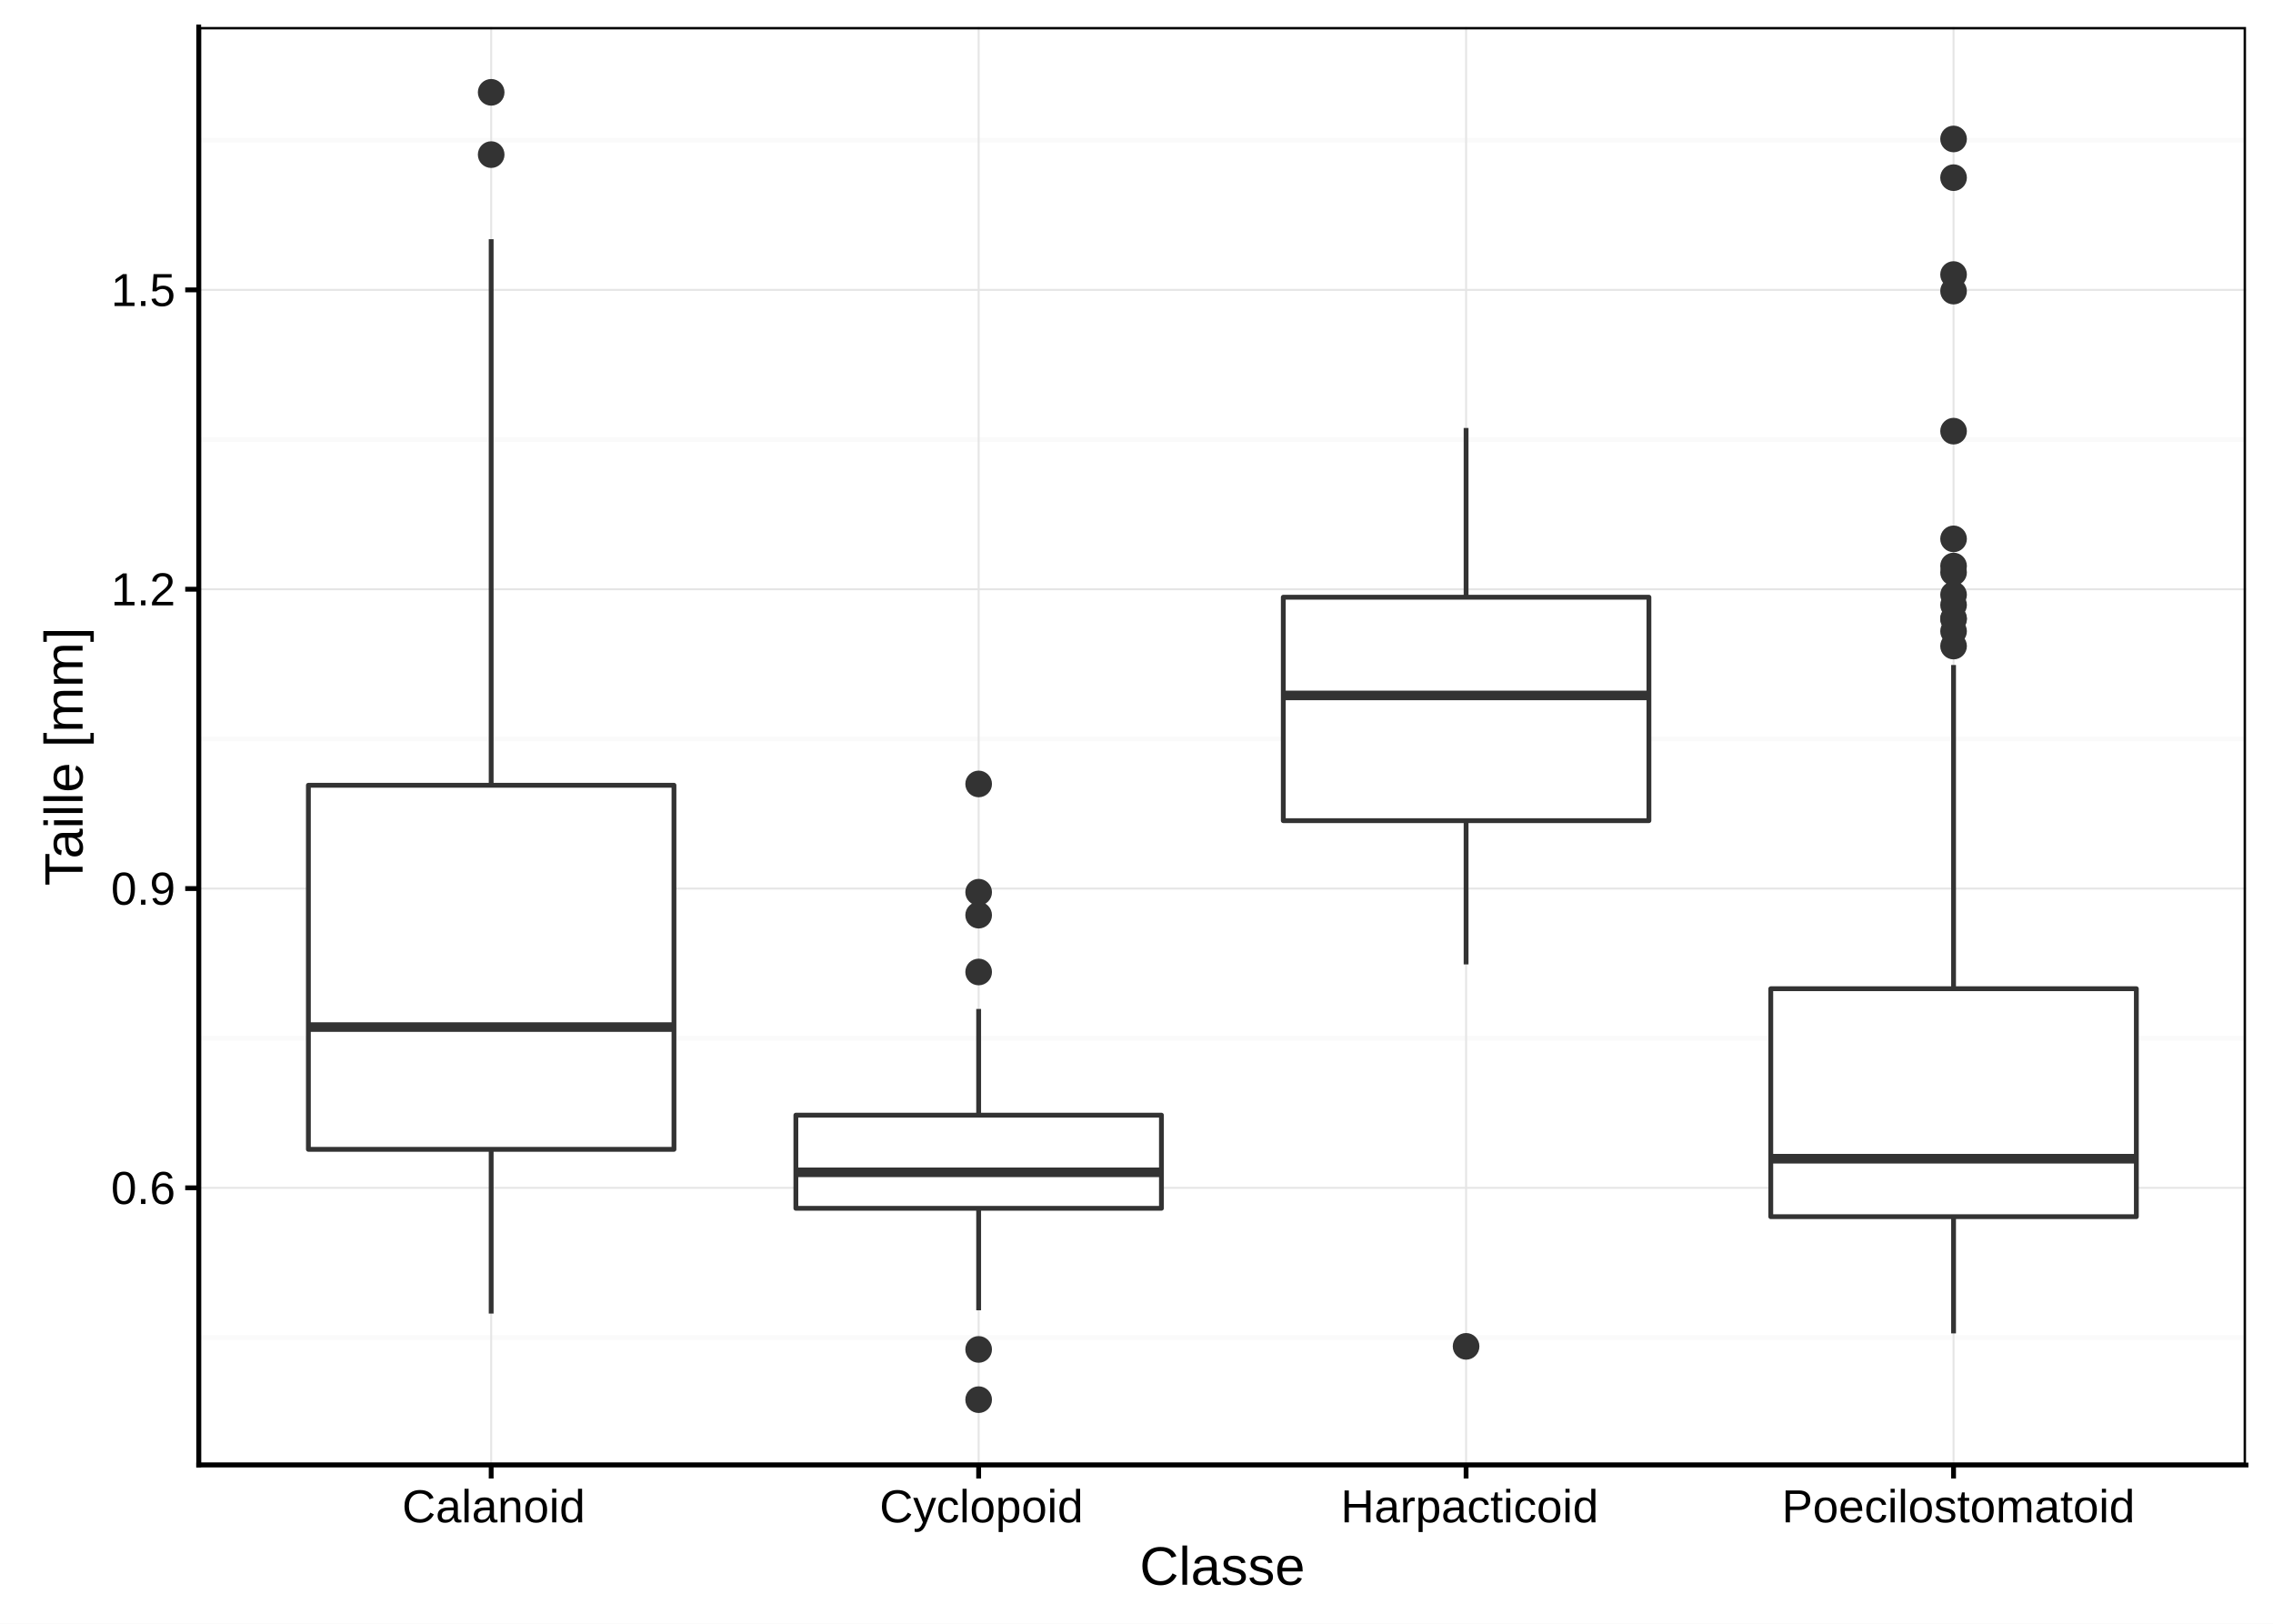
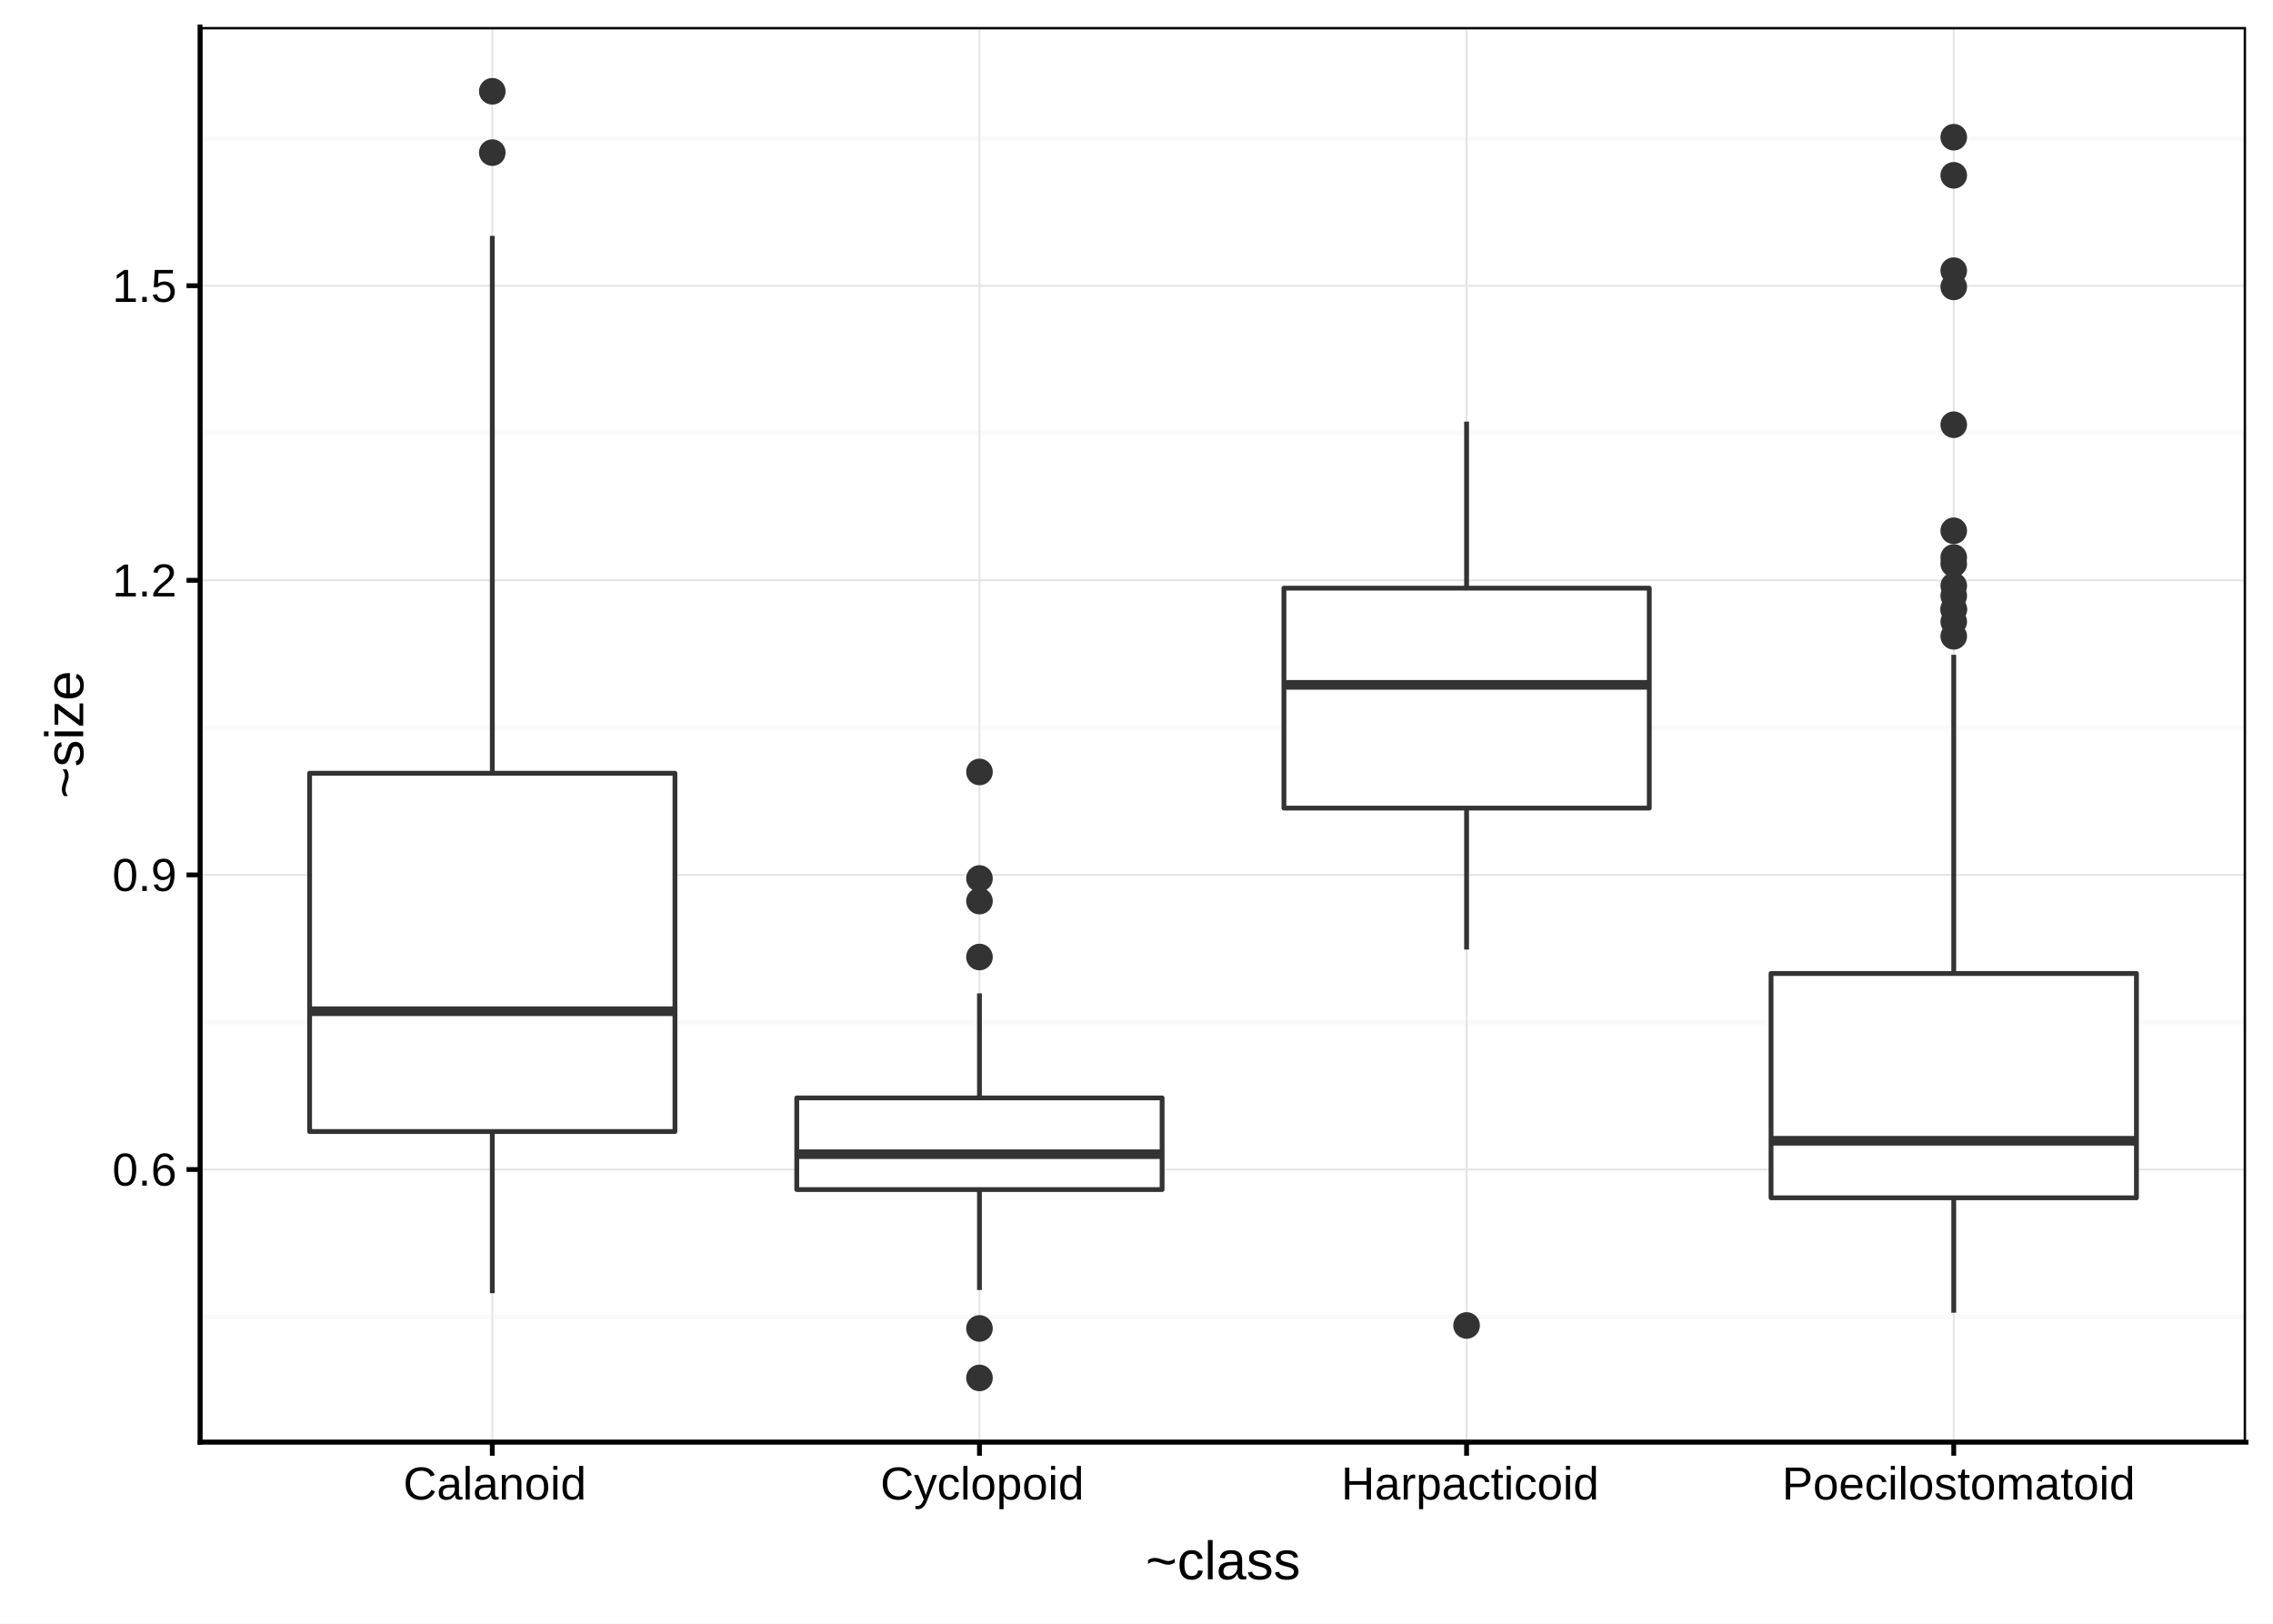
<svg xmlns="http://www.w3.org/2000/svg" viewBox="0 0 504.00 360.00">
  <defs>
    <style type="text/css">
    line, polyline, path, rect, circle {
      fill: none;
      stroke: #000000;
      stroke-linecap: round;
      stroke-linejoin: round;
      stroke-miterlimit: 10.00;
    }
  </style>
  </defs>
  <rect width="100%" height="100%" style="stroke: none; fill: #FFFFFF;" />
  <rect x="0.00" y="0.00" width="504.00" height="360.00" style="stroke-width: 0.00; stroke: none;" />
  <defs>
-     <clipPath id="cpNDQuMDU5MXw0OTguMDIyfDMyNC44MXw1Ljk3NzU4">
-       <rect x="44.06" y="5.98" width="453.96" height="318.83" />
+     <clipPath id="cpNDQuMzQ3MXw0OTguMDIyfDMxOS43NTh8NS45Nzc1OA==">
+       <rect x="44.35" y="5.98" width="453.68" height="313.78" />
    </clipPath>
  </defs>
-   <rect x="44.06" y="5.98" width="453.96" height="318.83" style="stroke-width: 0.00; stroke: none; fill: #FFFFFF;" clip-path="url(#cpNDQuMDU5MXw0OTguMDIyfDMyNC44MXw1Ljk3NzU4)" />
-   <polyline points="44.06,296.55 498.02,296.55 " style="stroke-width: 1.07; stroke: #FAFAFA; stroke-linecap: butt;" clip-path="url(#cpNDQuMDU5MXw0OTguMDIyfDMyNC44MXw1Ljk3NzU4)" />
-   <polyline points="44.06,230.18 498.02,230.18 " style="stroke-width: 1.07; stroke: #FAFAFA; stroke-linecap: butt;" clip-path="url(#cpNDQuMDU5MXw0OTguMDIyfDMyNC44MXw1Ljk3NzU4)" />
-   <polyline points="44.06,163.82 498.02,163.82 " style="stroke-width: 1.07; stroke: #FAFAFA; stroke-linecap: butt;" clip-path="url(#cpNDQuMDU5MXw0OTguMDIyfDMyNC44MXw1Ljk3NzU4)" />
-   <polyline points="44.06,97.45 498.02,97.45 " style="stroke-width: 1.07; stroke: #FAFAFA; stroke-linecap: butt;" clip-path="url(#cpNDQuMDU5MXw0OTguMDIyfDMyNC44MXw1Ljk3NzU4)" />
-   <polyline points="44.06,31.09 498.02,31.09 " style="stroke-width: 1.07; stroke: #FAFAFA; stroke-linecap: butt;" clip-path="url(#cpNDQuMDU5MXw0OTguMDIyfDMyNC44MXw1Ljk3NzU4)" />
-   <polyline points="44.06,263.36 498.02,263.36 " style="stroke-width: 0.43; stroke: #E5E5E5; stroke-linecap: butt;" clip-path="url(#cpNDQuMDU5MXw0OTguMDIyfDMyNC44MXw1Ljk3NzU4)" />
-   <polyline points="44.06,197.00 498.02,197.00 " style="stroke-width: 0.43; stroke: #E5E5E5; stroke-linecap: butt;" clip-path="url(#cpNDQuMDU5MXw0OTguMDIyfDMyNC44MXw1Ljk3NzU4)" />
-   <polyline points="44.06,130.64 498.02,130.64 " style="stroke-width: 0.43; stroke: #E5E5E5; stroke-linecap: butt;" clip-path="url(#cpNDQuMDU5MXw0OTguMDIyfDMyNC44MXw1Ljk3NzU4)" />
-   <polyline points="44.06,64.27 498.02,64.27 " style="stroke-width: 0.43; stroke: #E5E5E5; stroke-linecap: butt;" clip-path="url(#cpNDQuMDU5MXw0OTguMDIyfDMyNC44MXw1Ljk3NzU4)" />
-   <polyline points="108.91,324.81 108.91,5.98 " style="stroke-width: 0.43; stroke: #E5E5E5; stroke-linecap: butt;" clip-path="url(#cpNDQuMDU5MXw0OTguMDIyfDMyNC44MXw1Ljk3NzU4)" />
-   <polyline points="217.00,324.81 217.00,5.98 " style="stroke-width: 0.43; stroke: #E5E5E5; stroke-linecap: butt;" clip-path="url(#cpNDQuMDU5MXw0OTguMDIyfDMyNC44MXw1Ljk3NzU4)" />
-   <polyline points="325.08,324.81 325.08,5.98 " style="stroke-width: 0.43; stroke: #E5E5E5; stroke-linecap: butt;" clip-path="url(#cpNDQuMDU5MXw0OTguMDIyfDMyNC44MXw1Ljk3NzU4)" />
-   <polyline points="433.17,324.81 433.17,5.98 " style="stroke-width: 0.43; stroke: #E5E5E5; stroke-linecap: butt;" clip-path="url(#cpNDQuMDU5MXw0OTguMDIyfDMyNC44MXw1Ljk3NzU4)" />
-   <circle cx="108.91" cy="20.47" r="1.95pt" style="stroke-width: 0.71; stroke: #333333; fill: #333333;" clip-path="url(#cpNDQuMDU5MXw0OTguMDIyfDMyNC44MXw1Ljk3NzU4)" />
-   <circle cx="108.91" cy="34.28" r="1.95pt" style="stroke-width: 0.71; stroke: #333333; fill: #333333;" clip-path="url(#cpNDQuMDU5MXw0OTguMDIyfDMyNC44MXw1Ljk3NzU4)" />
-   <line x1="108.91" y1="174.10" x2="108.91" y2="53.03" style="stroke-width: 1.07; stroke: #333333; stroke-linecap: butt;" clip-path="url(#cpNDQuMDU5MXw0OTguMDIyfDMyNC44MXw1Ljk3NzU4)" />
-   <line x1="108.91" y1="254.82" x2="108.91" y2="291.23" style="stroke-width: 1.07; stroke: #333333; stroke-linecap: butt;" clip-path="url(#cpNDQuMDU5MXw0OTguMDIyfDMyNC44MXw1Ljk3NzU4)" />
-   <polyline points="68.38,174.10 68.38,254.82 149.44,254.82 149.44,174.10 68.38,174.10 " style="stroke-width: 1.07; stroke: #333333; fill: #FFFFFF;" clip-path="url(#cpNDQuMDU5MXw0OTguMDIyfDMyNC44MXw1Ljk3NzU4)" />
-   <line x1="68.38" y1="227.71" x2="149.44" y2="227.71" style="stroke-width: 2.13; stroke: #333333; stroke-linecap: butt;" clip-path="url(#cpNDQuMDU5MXw0OTguMDIyfDMyNC44MXw1Ljk3NzU4)" />
-   <circle cx="217.00" cy="299.18" r="1.95pt" style="stroke-width: 0.71; stroke: #333333; fill: #333333;" clip-path="url(#cpNDQuMDU5MXw0OTguMDIyfDMyNC44MXw1Ljk3NzU4)" />
-   <circle cx="217.00" cy="310.32" r="1.95pt" style="stroke-width: 0.71; stroke: #333333; fill: #333333;" clip-path="url(#cpNDQuMDU5MXw0OTguMDIyfDMyNC44MXw1Ljk3NzU4)" />
-   <circle cx="217.00" cy="197.81" r="1.95pt" style="stroke-width: 0.71; stroke: #333333; fill: #333333;" clip-path="url(#cpNDQuMDU5MXw0OTguMDIyfDMyNC44MXw1Ljk3NzU4)" />
-   <circle cx="217.00" cy="173.81" r="1.95pt" style="stroke-width: 0.71; stroke: #333333; fill: #333333;" clip-path="url(#cpNDQuMDU5MXw0OTguMDIyfDMyNC44MXw1Ljk3NzU4)" />
-   <circle cx="217.00" cy="202.90" r="1.95pt" style="stroke-width: 0.71; stroke: #333333; fill: #333333;" clip-path="url(#cpNDQuMDU5MXw0OTguMDIyfDMyNC44MXw1Ljk3NzU4)" />
-   <circle cx="217.00" cy="215.50" r="1.95pt" style="stroke-width: 0.71; stroke: #333333; fill: #333333;" clip-path="url(#cpNDQuMDU5MXw0OTguMDIyfDMyNC44MXw1Ljk3NzU4)" />
-   <line x1="217.00" y1="247.24" x2="217.00" y2="223.69" style="stroke-width: 1.07; stroke: #333333; stroke-linecap: butt;" clip-path="url(#cpNDQuMDU5MXw0OTguMDIyfDMyNC44MXw1Ljk3NzU4)" />
-   <line x1="217.00" y1="267.89" x2="217.00" y2="290.51" style="stroke-width: 1.07; stroke: #333333; stroke-linecap: butt;" clip-path="url(#cpNDQuMDU5MXw0OTguMDIyfDMyNC44MXw1Ljk3NzU4)" />
-   <polyline points="176.47,247.24 176.47,267.89 257.53,267.89 257.53,247.24 176.47,247.24 " style="stroke-width: 1.07; stroke: #333333; fill: #FFFFFF;" clip-path="url(#cpNDQuMDU5MXw0OTguMDIyfDMyNC44MXw1Ljk3NzU4)" />
-   <line x1="176.47" y1="259.92" x2="257.53" y2="259.92" style="stroke-width: 2.13; stroke: #333333; stroke-linecap: butt;" clip-path="url(#cpNDQuMDU5MXw0OTguMDIyfDMyNC44MXw1Ljk3NzU4)" />
-   <circle cx="325.08" cy="298.50" r="1.95pt" style="stroke-width: 0.71; stroke: #333333; fill: #333333;" clip-path="url(#cpNDQuMDU5MXw0OTguMDIyfDMyNC44MXw1Ljk3NzU4)" />
-   <line x1="325.08" y1="132.41" x2="325.08" y2="94.88" style="stroke-width: 1.07; stroke: #333333; stroke-linecap: butt;" clip-path="url(#cpNDQuMDU5MXw0OTguMDIyfDMyNC44MXw1Ljk3NzU4)" />
-   <line x1="325.08" y1="181.95" x2="325.08" y2="213.82" style="stroke-width: 1.07; stroke: #333333; stroke-linecap: butt;" clip-path="url(#cpNDQuMDU5MXw0OTguMDIyfDMyNC44MXw1Ljk3NzU4)" />
-   <polyline points="284.55,132.41 284.55,181.95 365.62,181.95 365.62,132.41 284.55,132.41 " style="stroke-width: 1.07; stroke: #333333; fill: #FFFFFF;" clip-path="url(#cpNDQuMDU5MXw0OTguMDIyfDMyNC44MXw1Ljk3NzU4)" />
-   <line x1="284.55" y1="154.18" x2="365.62" y2="154.18" style="stroke-width: 2.13; stroke: #333333; stroke-linecap: butt;" clip-path="url(#cpNDQuMDU5MXw0OTguMDIyfDMyNC44MXw1Ljk3NzU4)" />
-   <circle cx="433.17" cy="137.13" r="1.95pt" style="stroke-width: 0.71; stroke: #333333; fill: #333333;" clip-path="url(#cpNDQuMDU5MXw0OTguMDIyfDMyNC44MXw1Ljk3NzU4)" />
-   <circle cx="433.17" cy="30.81" r="1.95pt" style="stroke-width: 0.71; stroke: #333333; fill: #333333;" clip-path="url(#cpNDQuMDU5MXw0OTguMDIyfDMyNC44MXw1Ljk3NzU4)" />
-   <circle cx="433.17" cy="131.86" r="1.95pt" style="stroke-width: 0.71; stroke: #333333; fill: #333333;" clip-path="url(#cpNDQuMDU5MXw0OTguMDIyfDMyNC44MXw1Ljk3NzU4)" />
-   <circle cx="433.17" cy="139.95" r="1.95pt" style="stroke-width: 0.71; stroke: #333333; fill: #333333;" clip-path="url(#cpNDQuMDU5MXw0OTguMDIyfDMyNC44MXw1Ljk3NzU4)" />
-   <circle cx="433.17" cy="119.47" r="1.95pt" style="stroke-width: 0.71; stroke: #333333; fill: #333333;" clip-path="url(#cpNDQuMDU5MXw0OTguMDIyfDMyNC44MXw1Ljk3NzU4)" />
-   <circle cx="433.17" cy="95.59" r="1.95pt" style="stroke-width: 0.71; stroke: #333333; fill: #333333;" clip-path="url(#cpNDQuMDU5MXw0OTguMDIyfDMyNC44MXw1Ljk3NzU4)" />
-   <circle cx="433.17" cy="137.24" r="1.95pt" style="stroke-width: 0.71; stroke: #333333; fill: #333333;" clip-path="url(#cpNDQuMDU5MXw0OTguMDIyfDMyNC44MXw1Ljk3NzU4)" />
-   <circle cx="433.17" cy="134.13" r="1.95pt" style="stroke-width: 0.71; stroke: #333333; fill: #333333;" clip-path="url(#cpNDQuMDU5MXw0OTguMDIyfDMyNC44MXw1Ljk3NzU4)" />
-   <circle cx="433.17" cy="126.90" r="1.95pt" style="stroke-width: 0.71; stroke: #333333; fill: #333333;" clip-path="url(#cpNDQuMDU5MXw0OTguMDIyfDMyNC44MXw1Ljk3NzU4)" />
-   <circle cx="433.17" cy="143.24" r="1.95pt" style="stroke-width: 0.71; stroke: #333333; fill: #333333;" clip-path="url(#cpNDQuMDU5MXw0OTguMDIyfDMyNC44MXw1Ljk3NzU4)" />
-   <circle cx="433.17" cy="64.54" r="1.95pt" style="stroke-width: 0.71; stroke: #333333; fill: #333333;" clip-path="url(#cpNDQuMDU5MXw0OTguMDIyfDMyNC44MXw1Ljk3NzU4)" />
-   <circle cx="433.17" cy="39.39" r="1.95pt" style="stroke-width: 0.71; stroke: #333333; fill: #333333;" clip-path="url(#cpNDQuMDU5MXw0OTguMDIyfDMyNC44MXw1Ljk3NzU4)" />
-   <circle cx="433.17" cy="125.49" r="1.95pt" style="stroke-width: 0.71; stroke: #333333; fill: #333333;" clip-path="url(#cpNDQuMDU5MXw0OTguMDIyfDMyNC44MXw1Ljk3NzU4)" />
-   <circle cx="433.17" cy="60.87" r="1.95pt" style="stroke-width: 0.71; stroke: #333333; fill: #333333;" clip-path="url(#cpNDQuMDU5MXw0OTguMDIyfDMyNC44MXw1Ljk3NzU4)" />
-   <line x1="433.17" y1="219.21" x2="433.17" y2="147.43" style="stroke-width: 1.07; stroke: #333333; stroke-linecap: butt;" clip-path="url(#cpNDQuMDU5MXw0OTguMDIyfDMyNC44MXw1Ljk3NzU4)" />
-   <line x1="433.17" y1="269.75" x2="433.17" y2="295.63" style="stroke-width: 1.07; stroke: #333333; stroke-linecap: butt;" clip-path="url(#cpNDQuMDU5MXw0OTguMDIyfDMyNC44MXw1Ljk3NzU4)" />
-   <polyline points="392.64,219.21 392.64,269.75 473.70,269.75 473.70,219.21 392.64,219.21 " style="stroke-width: 1.07; stroke: #333333; fill: #FFFFFF;" clip-path="url(#cpNDQuMDU5MXw0OTguMDIyfDMyNC44MXw1Ljk3NzU4)" />
-   <line x1="392.64" y1="256.90" x2="473.70" y2="256.90" style="stroke-width: 2.13; stroke: #333333; stroke-linecap: butt;" clip-path="url(#cpNDQuMDU5MXw0OTguMDIyfDMyNC44MXw1Ljk3NzU4)" />
-   <rect x="44.06" y="5.98" width="453.96" height="318.83" style="stroke-width: 1.07;" clip-path="url(#cpNDQuMDU5MXw0OTguMDIyfDMyNC44MXw1Ljk3NzU4)" />
+   <rect x="44.35" y="5.98" width="453.68" height="313.78" style="stroke-width: 0.00; stroke: none; fill: #FFFFFF;" clip-path="url(#cpNDQuMzQ3MXw0OTguMDIyfDMxOS43NTh8NS45Nzc1OA==)" />
+   <polyline points="44.35,291.94 498.02,291.94 " style="stroke-width: 1.07; stroke: #FAFAFA; stroke-linecap: butt;" clip-path="url(#cpNDQuMzQ3MXw0OTguMDIyfDMxOS43NTh8NS45Nzc1OA==)" />
+   <polyline points="44.35,226.63 498.02,226.63 " style="stroke-width: 1.07; stroke: #FAFAFA; stroke-linecap: butt;" clip-path="url(#cpNDQuMzQ3MXw0OTguMDIyfDMxOS43NTh8NS45Nzc1OA==)" />
+   <polyline points="44.35,161.32 498.02,161.32 " style="stroke-width: 1.07; stroke: #FAFAFA; stroke-linecap: butt;" clip-path="url(#cpNDQuMzQ3MXw0OTguMDIyfDMxOS43NTh8NS45Nzc1OA==)" />
+   <polyline points="44.35,96.00 498.02,96.00 " style="stroke-width: 1.07; stroke: #FAFAFA; stroke-linecap: butt;" clip-path="url(#cpNDQuMzQ3MXw0OTguMDIyfDMxOS43NTh8NS45Nzc1OA==)" />
+   <polyline points="44.35,30.69 498.02,30.69 " style="stroke-width: 1.07; stroke: #FAFAFA; stroke-linecap: butt;" clip-path="url(#cpNDQuMzQ3MXw0OTguMDIyfDMxOS43NTh8NS45Nzc1OA==)" />
+   <polyline points="44.35,259.29 498.02,259.29 " style="stroke-width: 0.43; stroke: #E5E5E5; stroke-linecap: butt;" clip-path="url(#cpNDQuMzQ3MXw0OTguMDIyfDMxOS43NTh8NS45Nzc1OA==)" />
+   <polyline points="44.35,193.97 498.02,193.97 " style="stroke-width: 0.43; stroke: #E5E5E5; stroke-linecap: butt;" clip-path="url(#cpNDQuMzQ3MXw0OTguMDIyfDMxOS43NTh8NS45Nzc1OA==)" />
+   <polyline points="44.35,128.66 498.02,128.66 " style="stroke-width: 0.43; stroke: #E5E5E5; stroke-linecap: butt;" clip-path="url(#cpNDQuMzQ3MXw0OTguMDIyfDMxOS43NTh8NS45Nzc1OA==)" />
+   <polyline points="44.35,63.35 498.02,63.35 " style="stroke-width: 0.43; stroke: #E5E5E5; stroke-linecap: butt;" clip-path="url(#cpNDQuMzQ3MXw0OTguMDIyfDMxOS43NTh8NS45Nzc1OA==)" />
+   <polyline points="109.16,319.76 109.16,5.98 " style="stroke-width: 0.43; stroke: #E5E5E5; stroke-linecap: butt;" clip-path="url(#cpNDQuMzQ3MXw0OTguMDIyfDMxOS43NTh8NS45Nzc1OA==)" />
+   <polyline points="217.18,319.76 217.18,5.98 " style="stroke-width: 0.43; stroke: #E5E5E5; stroke-linecap: butt;" clip-path="url(#cpNDQuMzQ3MXw0OTguMDIyfDMxOS43NTh8NS45Nzc1OA==)" />
+   <polyline points="325.19,319.76 325.19,5.98 " style="stroke-width: 0.43; stroke: #E5E5E5; stroke-linecap: butt;" clip-path="url(#cpNDQuMzQ3MXw0OTguMDIyfDMxOS43NTh8NS45Nzc1OA==)" />
+   <polyline points="433.21,319.76 433.21,5.98 " style="stroke-width: 0.43; stroke: #E5E5E5; stroke-linecap: butt;" clip-path="url(#cpNDQuMzQ3MXw0OTguMDIyfDMxOS43NTh8NS45Nzc1OA==)" />
+   <circle cx="109.16" cy="20.24" r="1.95pt" style="stroke-width: 0.71; stroke: #333333; fill: #333333;" clip-path="url(#cpNDQuMzQ3MXw0OTguMDIyfDMxOS43NTh8NS45Nzc1OA==)" />
+   <circle cx="109.16" cy="33.84" r="1.95pt" style="stroke-width: 0.71; stroke: #333333; fill: #333333;" clip-path="url(#cpNDQuMzQ3MXw0OTguMDIyfDMxOS43NTh8NS45Nzc1OA==)" />
+   <line x1="109.16" y1="171.44" x2="109.16" y2="52.29" style="stroke-width: 1.07; stroke: #333333; stroke-linecap: butt;" clip-path="url(#cpNDQuMzQ3MXw0OTguMDIyfDMxOS43NTh8NS45Nzc1OA==)" />
+   <line x1="109.16" y1="250.87" x2="109.16" y2="286.71" style="stroke-width: 1.07; stroke: #333333; stroke-linecap: butt;" clip-path="url(#cpNDQuMzQ3MXw0OTguMDIyfDMxOS43NTh8NS45Nzc1OA==)" />
+   <polyline points="68.65,171.44 68.65,250.87 149.66,250.87 149.66,171.44 68.65,171.44 " style="stroke-width: 1.07; stroke: #333333; fill: #FFFFFF;" clip-path="url(#cpNDQuMzQ3MXw0OTguMDIyfDMxOS43NTh8NS45Nzc1OA==)" />
+   <line x1="68.65" y1="224.20" x2="149.66" y2="224.20" style="stroke-width: 2.13; stroke: #333333; stroke-linecap: butt;" clip-path="url(#cpNDQuMzQ3MXw0OTguMDIyfDMxOS43NTh8NS45Nzc1OA==)" />
+   <circle cx="217.18" cy="294.53" r="1.95pt" style="stroke-width: 0.71; stroke: #333333; fill: #333333;" clip-path="url(#cpNDQuMzQ3MXw0OTguMDIyfDMxOS43NTh8NS45Nzc1OA==)" />
+   <circle cx="217.18" cy="305.50" r="1.95pt" style="stroke-width: 0.71; stroke: #333333; fill: #333333;" clip-path="url(#cpNDQuMzQ3MXw0OTguMDIyfDMxOS43NTh8NS45Nzc1OA==)" />
+   <circle cx="217.18" cy="194.77" r="1.95pt" style="stroke-width: 0.71; stroke: #333333; fill: #333333;" clip-path="url(#cpNDQuMzQ3MXw0OTguMDIyfDMxOS43NTh8NS45Nzc1OA==)" />
+   <circle cx="217.18" cy="171.15" r="1.95pt" style="stroke-width: 0.71; stroke: #333333; fill: #333333;" clip-path="url(#cpNDQuMzQ3MXw0OTguMDIyfDMxOS43NTh8NS45Nzc1OA==)" />
+   <circle cx="217.18" cy="199.78" r="1.95pt" style="stroke-width: 0.71; stroke: #333333; fill: #333333;" clip-path="url(#cpNDQuMzQ3MXw0OTguMDIyfDMxOS43NTh8NS45Nzc1OA==)" />
+   <circle cx="217.18" cy="212.18" r="1.95pt" style="stroke-width: 0.71; stroke: #333333; fill: #333333;" clip-path="url(#cpNDQuMzQ3MXw0OTguMDIyfDMxOS43NTh8NS45Nzc1OA==)" />
+   <line x1="217.18" y1="243.42" x2="217.18" y2="220.24" style="stroke-width: 1.07; stroke: #333333; stroke-linecap: butt;" clip-path="url(#cpNDQuMzQ3MXw0OTguMDIyfDMxOS43NTh8NS45Nzc1OA==)" />
+   <line x1="217.18" y1="263.74" x2="217.18" y2="286.00" style="stroke-width: 1.07; stroke: #333333; stroke-linecap: butt;" clip-path="url(#cpNDQuMzQ3MXw0OTguMDIyfDMxOS43NTh8NS45Nzc1OA==)" />
+   <polyline points="176.67,243.42 176.67,263.74 257.68,263.74 257.68,243.42 176.67,243.42 " style="stroke-width: 1.07; stroke: #333333; fill: #FFFFFF;" clip-path="url(#cpNDQuMzQ3MXw0OTguMDIyfDMxOS43NTh8NS45Nzc1OA==)" />
+   <line x1="176.67" y1="255.90" x2="257.68" y2="255.90" style="stroke-width: 2.13; stroke: #333333; stroke-linecap: butt;" clip-path="url(#cpNDQuMzQ3MXw0OTguMDIyfDMxOS43NTh8NS45Nzc1OA==)" />
+   <circle cx="325.19" cy="293.87" r="1.95pt" style="stroke-width: 0.71; stroke: #333333; fill: #333333;" clip-path="url(#cpNDQuMzQ3MXw0OTguMDIyfDMxOS43NTh8NS45Nzc1OA==)" />
+   <line x1="325.19" y1="130.40" x2="325.19" y2="93.47" style="stroke-width: 1.07; stroke: #333333; stroke-linecap: butt;" clip-path="url(#cpNDQuMzQ3MXw0OTguMDIyfDMxOS43NTh8NS45Nzc1OA==)" />
+   <line x1="325.19" y1="179.16" x2="325.19" y2="210.53" style="stroke-width: 1.07; stroke: #333333; stroke-linecap: butt;" clip-path="url(#cpNDQuMzQ3MXw0OTguMDIyfDMxOS43NTh8NS45Nzc1OA==)" />
+   <polyline points="284.69,130.40 284.69,179.16 365.70,179.16 365.70,130.40 284.69,130.40 " style="stroke-width: 1.07; stroke: #333333; fill: #FFFFFF;" clip-path="url(#cpNDQuMzQ3MXw0OTguMDIyfDMxOS43NTh8NS45Nzc1OA==)" />
+   <line x1="284.69" y1="151.84" x2="365.70" y2="151.84" style="stroke-width: 2.13; stroke: #333333; stroke-linecap: butt;" clip-path="url(#cpNDQuMzQ3MXw0OTguMDIyfDMxOS43NTh8NS45Nzc1OA==)" />
+   <circle cx="433.21" cy="135.05" r="1.95pt" style="stroke-width: 0.71; stroke: #333333; fill: #333333;" clip-path="url(#cpNDQuMzQ3MXw0OTguMDIyfDMxOS43NTh8NS45Nzc1OA==)" />
+   <circle cx="433.21" cy="30.42" r="1.95pt" style="stroke-width: 0.71; stroke: #333333; fill: #333333;" clip-path="url(#cpNDQuMzQ3MXw0OTguMDIyfDMxOS43NTh8NS45Nzc1OA==)" />
+   <circle cx="433.21" cy="129.87" r="1.95pt" style="stroke-width: 0.71; stroke: #333333; fill: #333333;" clip-path="url(#cpNDQuMzQ3MXw0OTguMDIyfDMxOS43NTh8NS45Nzc1OA==)" />
+   <circle cx="433.21" cy="137.83" r="1.95pt" style="stroke-width: 0.71; stroke: #333333; fill: #333333;" clip-path="url(#cpNDQuMzQ3MXw0OTguMDIyfDMxOS43NTh8NS45Nzc1OA==)" />
+   <circle cx="433.21" cy="117.68" r="1.95pt" style="stroke-width: 0.71; stroke: #333333; fill: #333333;" clip-path="url(#cpNDQuMzQ3MXw0OTguMDIyfDMxOS43NTh8NS45Nzc1OA==)" />
+   <circle cx="433.21" cy="94.17" r="1.95pt" style="stroke-width: 0.71; stroke: #333333; fill: #333333;" clip-path="url(#cpNDQuMzQ3MXw0OTguMDIyfDMxOS43NTh8NS45Nzc1OA==)" />
+   <circle cx="433.21" cy="135.16" r="1.95pt" style="stroke-width: 0.71; stroke: #333333; fill: #333333;" clip-path="url(#cpNDQuMzQ3MXw0OTguMDIyfDMxOS43NTh8NS45Nzc1OA==)" />
+   <circle cx="433.21" cy="132.10" r="1.95pt" style="stroke-width: 0.71; stroke: #333333; fill: #333333;" clip-path="url(#cpNDQuMzQ3MXw0OTguMDIyfDMxOS43NTh8NS45Nzc1OA==)" />
+   <circle cx="433.21" cy="124.98" r="1.95pt" style="stroke-width: 0.71; stroke: #333333; fill: #333333;" clip-path="url(#cpNDQuMzQ3MXw0OTguMDIyfDMxOS43NTh8NS45Nzc1OA==)" />
+   <circle cx="433.21" cy="141.07" r="1.95pt" style="stroke-width: 0.71; stroke: #333333; fill: #333333;" clip-path="url(#cpNDQuMzQ3MXw0OTguMDIyfDMxOS43NTh8NS45Nzc1OA==)" />
+   <circle cx="433.21" cy="63.61" r="1.95pt" style="stroke-width: 0.71; stroke: #333333; fill: #333333;" clip-path="url(#cpNDQuMzQ3MXw0OTguMDIyfDMxOS43NTh8NS45Nzc1OA==)" />
+   <circle cx="433.21" cy="38.87" r="1.95pt" style="stroke-width: 0.71; stroke: #333333; fill: #333333;" clip-path="url(#cpNDQuMzQ3MXw0OTguMDIyfDMxOS43NTh8NS45Nzc1OA==)" />
+   <circle cx="433.21" cy="123.60" r="1.95pt" style="stroke-width: 0.71; stroke: #333333; fill: #333333;" clip-path="url(#cpNDQuMzQ3MXw0OTguMDIyfDMxOS43NTh8NS45Nzc1OA==)" />
+   <circle cx="433.21" cy="60.01" r="1.95pt" style="stroke-width: 0.71; stroke: #333333; fill: #333333;" clip-path="url(#cpNDQuMzQ3MXw0OTguMDIyfDMxOS43NTh8NS45Nzc1OA==)" />
+   <line x1="433.21" y1="215.83" x2="433.21" y2="145.18" style="stroke-width: 1.07; stroke: #333333; stroke-linecap: butt;" clip-path="url(#cpNDQuMzQ3MXw0OTguMDIyfDMxOS43NTh8NS45Nzc1OA==)" />
+   <line x1="433.21" y1="265.57" x2="433.21" y2="291.04" style="stroke-width: 1.07; stroke: #333333; stroke-linecap: butt;" clip-path="url(#cpNDQuMzQ3MXw0OTguMDIyfDMxOS43NTh8NS45Nzc1OA==)" />
+   <polyline points="392.70,215.83 392.70,265.57 473.72,265.57 473.72,215.83 392.70,215.83 " style="stroke-width: 1.07; stroke: #333333; fill: #FFFFFF;" clip-path="url(#cpNDQuMzQ3MXw0OTguMDIyfDMxOS43NTh8NS45Nzc1OA==)" />
+   <line x1="392.70" y1="252.92" x2="473.72" y2="252.92" style="stroke-width: 2.13; stroke: #333333; stroke-linecap: butt;" clip-path="url(#cpNDQuMzQ3MXw0OTguMDIyfDMxOS43NTh8NS45Nzc1OA==)" />
+   <rect x="44.35" y="5.98" width="453.68" height="313.78" style="stroke-width: 1.07;" clip-path="url(#cpNDQuMzQ3MXw0OTguMDIyfDMxOS43NTh8NS45Nzc1OA==)" />
  <defs>
    <clipPath id="cpMHw1MDR8MzYwfDA=">
      <rect x="0.00" y="0.00" width="504.00" height="360.00" />
    </clipPath>
  </defs>
-   <polyline points="44.06,324.81 44.06,5.98 " style="stroke-width: 1.07; stroke-linecap: square;" clip-path="url(#cpMHw1MDR8MzYwfDA=)" />
+   <polyline points="44.35,319.76 44.35,5.98 " style="stroke-width: 1.07; stroke-linecap: square;" clip-path="url(#cpMHw1MDR8MzYwfDA=)" />
  <g clip-path="url(#cpMHw1MDR8MzYwfDA=)">
-     <text x="24.61" y="266.94" style="font-size: 10.28px; font-family: Arial;" textLength="13.90px" lengthAdjust="spacingAndGlyphs">0.6</text>
+     <text x="24.90" y="262.86" style="font-size: 10.28px; font-family: Arial;" textLength="13.90px" lengthAdjust="spacingAndGlyphs">0.6</text>
  </g>
  <g clip-path="url(#cpMHw1MDR8MzYwfDA=)">
-     <text x="24.61" y="200.58" style="font-size: 10.28px; font-family: Arial;" textLength="13.90px" lengthAdjust="spacingAndGlyphs">0.9</text>
+     <text x="24.90" y="197.55" style="font-size: 10.28px; font-family: Arial;" textLength="13.90px" lengthAdjust="spacingAndGlyphs">0.9</text>
  </g>
  <g clip-path="url(#cpMHw1MDR8MzYwfDA=)">
-     <text x="24.61" y="134.21" style="font-size: 10.28px; font-family: Arial;" textLength="13.90px" lengthAdjust="spacingAndGlyphs">1.2</text>
+     <text x="24.90" y="132.24" style="font-size: 10.28px; font-family: Arial;" textLength="13.90px" lengthAdjust="spacingAndGlyphs">1.2</text>
  </g>
  <g clip-path="url(#cpMHw1MDR8MzYwfDA=)">
-     <text x="24.61" y="67.85" style="font-size: 10.28px; font-family: Arial;" textLength="13.90px" lengthAdjust="spacingAndGlyphs">1.5</text>
+     <text x="24.90" y="66.93" style="font-size: 10.28px; font-family: Arial;" textLength="13.90px" lengthAdjust="spacingAndGlyphs">1.5</text>
  </g>
-   <polyline points="41.07,263.36 44.06,263.36 " style="stroke-width: 1.07; stroke-linecap: butt;" clip-path="url(#cpMHw1MDR8MzYwfDA=)" />
-   <polyline points="41.07,197.00 44.06,197.00 " style="stroke-width: 1.07; stroke-linecap: butt;" clip-path="url(#cpMHw1MDR8MzYwfDA=)" />
-   <polyline points="41.07,130.64 44.06,130.64 " style="stroke-width: 1.07; stroke-linecap: butt;" clip-path="url(#cpMHw1MDR8MzYwfDA=)" />
-   <polyline points="41.07,64.27 44.06,64.27 " style="stroke-width: 1.07; stroke-linecap: butt;" clip-path="url(#cpMHw1MDR8MzYwfDA=)" />
-   <polyline points="44.06,324.81 498.02,324.81 " style="stroke-width: 1.07; stroke-linecap: square;" clip-path="url(#cpMHw1MDR8MzYwfDA=)" />
-   <polyline points="108.91,327.80 108.91,324.81 " style="stroke-width: 1.07; stroke-linecap: butt;" clip-path="url(#cpMHw1MDR8MzYwfDA=)" />
-   <polyline points="217.00,327.80 217.00,324.81 " style="stroke-width: 1.07; stroke-linecap: butt;" clip-path="url(#cpMHw1MDR8MzYwfDA=)" />
-   <polyline points="325.08,327.80 325.08,324.81 " style="stroke-width: 1.07; stroke-linecap: butt;" clip-path="url(#cpMHw1MDR8MzYwfDA=)" />
-   <polyline points="433.17,327.80 433.17,324.81 " style="stroke-width: 1.07; stroke-linecap: butt;" clip-path="url(#cpMHw1MDR8MzYwfDA=)" />
+   <polyline points="41.36,259.29 44.35,259.29 " style="stroke-width: 1.07; stroke-linecap: butt;" clip-path="url(#cpMHw1MDR8MzYwfDA=)" />
+   <polyline points="41.36,193.97 44.35,193.97 " style="stroke-width: 1.07; stroke-linecap: butt;" clip-path="url(#cpMHw1MDR8MzYwfDA=)" />
+   <polyline points="41.36,128.66 44.35,128.66 " style="stroke-width: 1.07; stroke-linecap: butt;" clip-path="url(#cpMHw1MDR8MzYwfDA=)" />
+   <polyline points="41.36,63.35 44.35,63.35 " style="stroke-width: 1.07; stroke-linecap: butt;" clip-path="url(#cpMHw1MDR8MzYwfDA=)" />
+   <polyline points="44.35,319.76 498.02,319.76 " style="stroke-width: 1.07; stroke-linecap: square;" clip-path="url(#cpMHw1MDR8MzYwfDA=)" />
+   <polyline points="109.16,322.75 109.16,319.76 " style="stroke-width: 1.07; stroke-linecap: butt;" clip-path="url(#cpMHw1MDR8MzYwfDA=)" />
+   <polyline points="217.18,322.75 217.18,319.76 " style="stroke-width: 1.07; stroke-linecap: butt;" clip-path="url(#cpMHw1MDR8MzYwfDA=)" />
+   <polyline points="325.19,322.75 325.19,319.76 " style="stroke-width: 1.07; stroke-linecap: butt;" clip-path="url(#cpMHw1MDR8MzYwfDA=)" />
+   <polyline points="433.21,322.75 433.21,319.76 " style="stroke-width: 1.07; stroke-linecap: butt;" clip-path="url(#cpMHw1MDR8MzYwfDA=)" />
  <g clip-path="url(#cpMHw1MDR8MzYwfDA=)">
-     <text x="89.17" y="337.52" style="font-size: 10.28px; font-family: Arial;" textLength="39.47px" lengthAdjust="spacingAndGlyphs">Calanoid</text>
+     <text x="89.42" y="332.46" style="font-size: 10.28px; font-family: Arial;" textLength="39.47px" lengthAdjust="spacingAndGlyphs">Calanoid</text>
  </g>
  <g clip-path="url(#cpMHw1MDR8MzYwfDA=)">
-     <text x="195.04" y="337.52" style="font-size: 10.28px; font-family: Arial;" textLength="43.91px" lengthAdjust="spacingAndGlyphs">Cyclopoid</text>
+     <text x="195.22" y="332.46" style="font-size: 10.28px; font-family: Arial;" textLength="43.91px" lengthAdjust="spacingAndGlyphs">Cyclopoid</text>
  </g>
  <g clip-path="url(#cpMHw1MDR8MzYwfDA=)">
-     <text x="297.29" y="337.52" style="font-size: 10.28px; font-family: Arial;" textLength="55.58px" lengthAdjust="spacingAndGlyphs">Harpacticoid</text>
+     <text x="297.40" y="332.46" style="font-size: 10.28px; font-family: Arial;" textLength="55.58px" lengthAdjust="spacingAndGlyphs">Harpacticoid</text>
  </g>
  <g clip-path="url(#cpMHw1MDR8MzYwfDA=)">
-     <text x="395.09" y="337.52" style="font-size: 10.28px; font-family: Arial;" textLength="76.15px" lengthAdjust="spacingAndGlyphs">Poecilostomatoid</text>
+     <text x="395.14" y="332.46" style="font-size: 10.28px; font-family: Arial;" textLength="76.15px" lengthAdjust="spacingAndGlyphs">Poecilostomatoid</text>
  </g>
  <g clip-path="url(#cpMHw1MDR8MzYwfDA=)">
-     <text x="252.70" y="351.35" style="font-size: 12.00px; font-family: Arial;" textLength="36.68px" lengthAdjust="spacingAndGlyphs">Classe</text>
+     <text x="254.01" y="350.14" style="font-size: 12.00px; font-family: Arial;" textLength="34.35px" lengthAdjust="spacingAndGlyphs">~class</text>
  </g>
  <g clip-path="url(#cpMHw1MDR8MzYwfDA=)">
-     <text transform="translate(18.31,196.40) rotate(-90)" style="font-size: 12.00px; font-family: Arial;" textLength="62.00px" lengthAdjust="spacingAndGlyphs">Taille  [mm]</text>
+     <text transform="translate(18.45,177.04) rotate(-90)" style="font-size: 12.00px; font-family: Arial;" textLength="28.35px" lengthAdjust="spacingAndGlyphs">~size</text>
  </g>
</svg>
